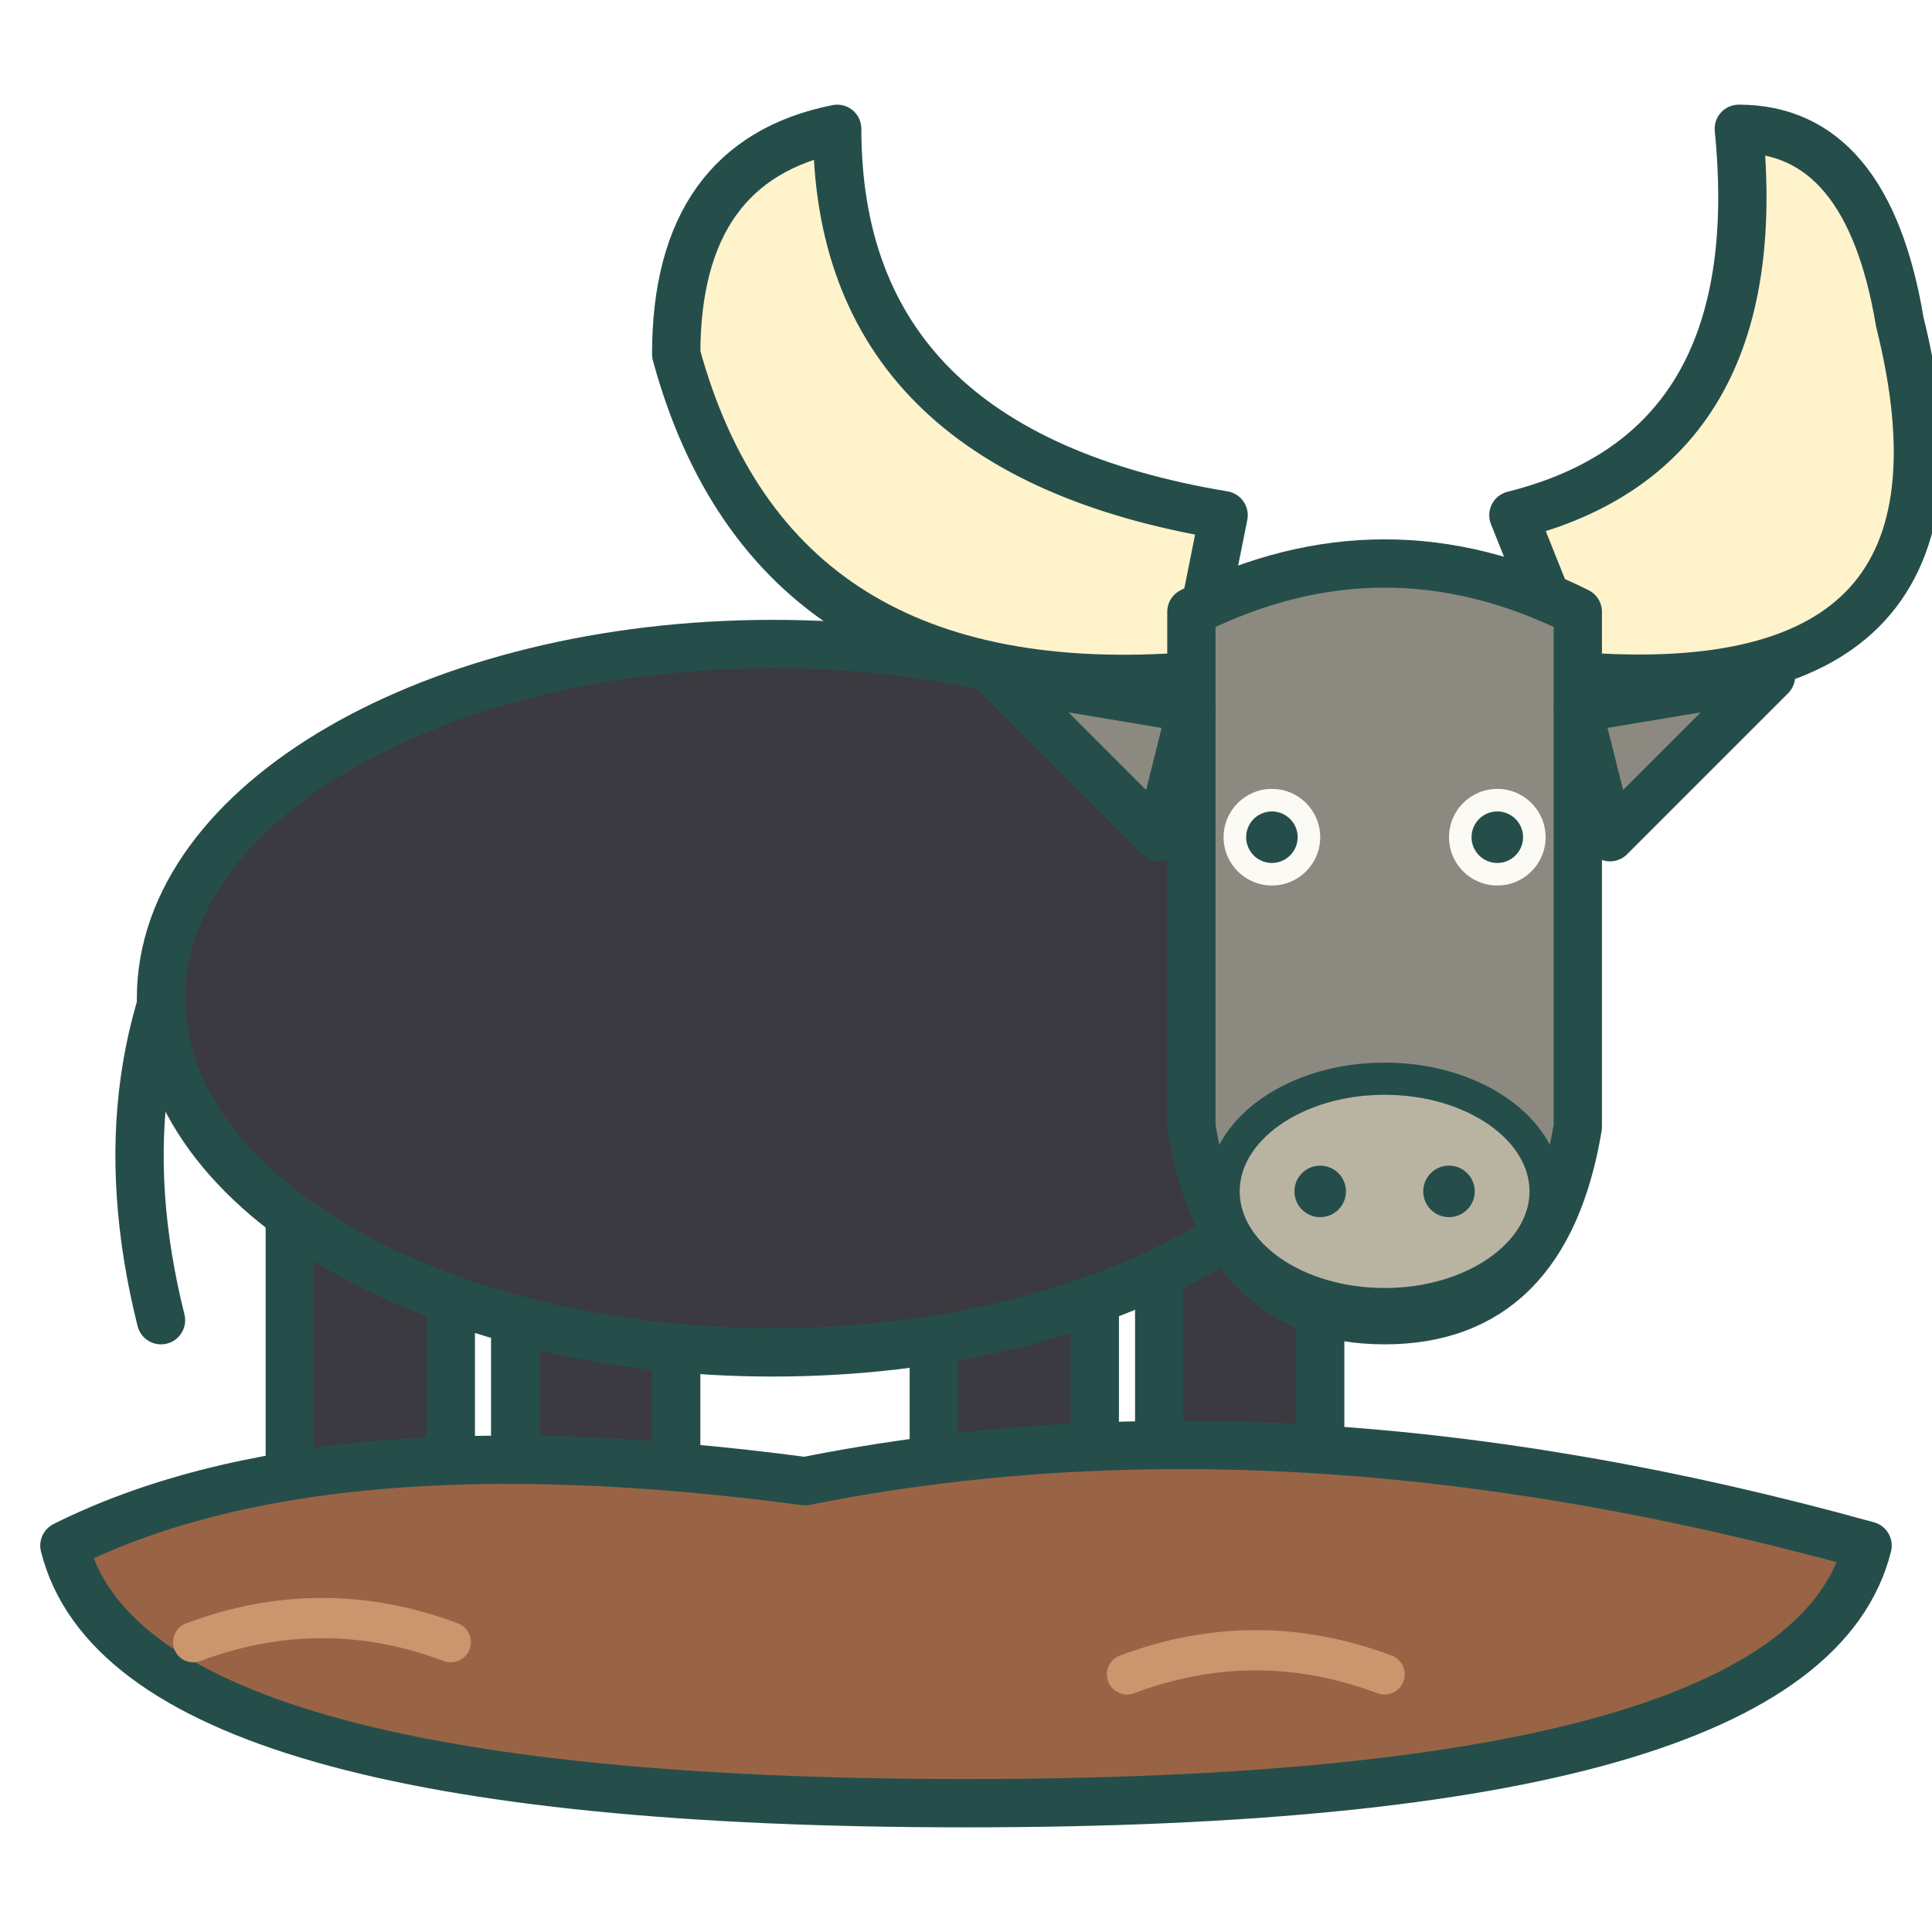
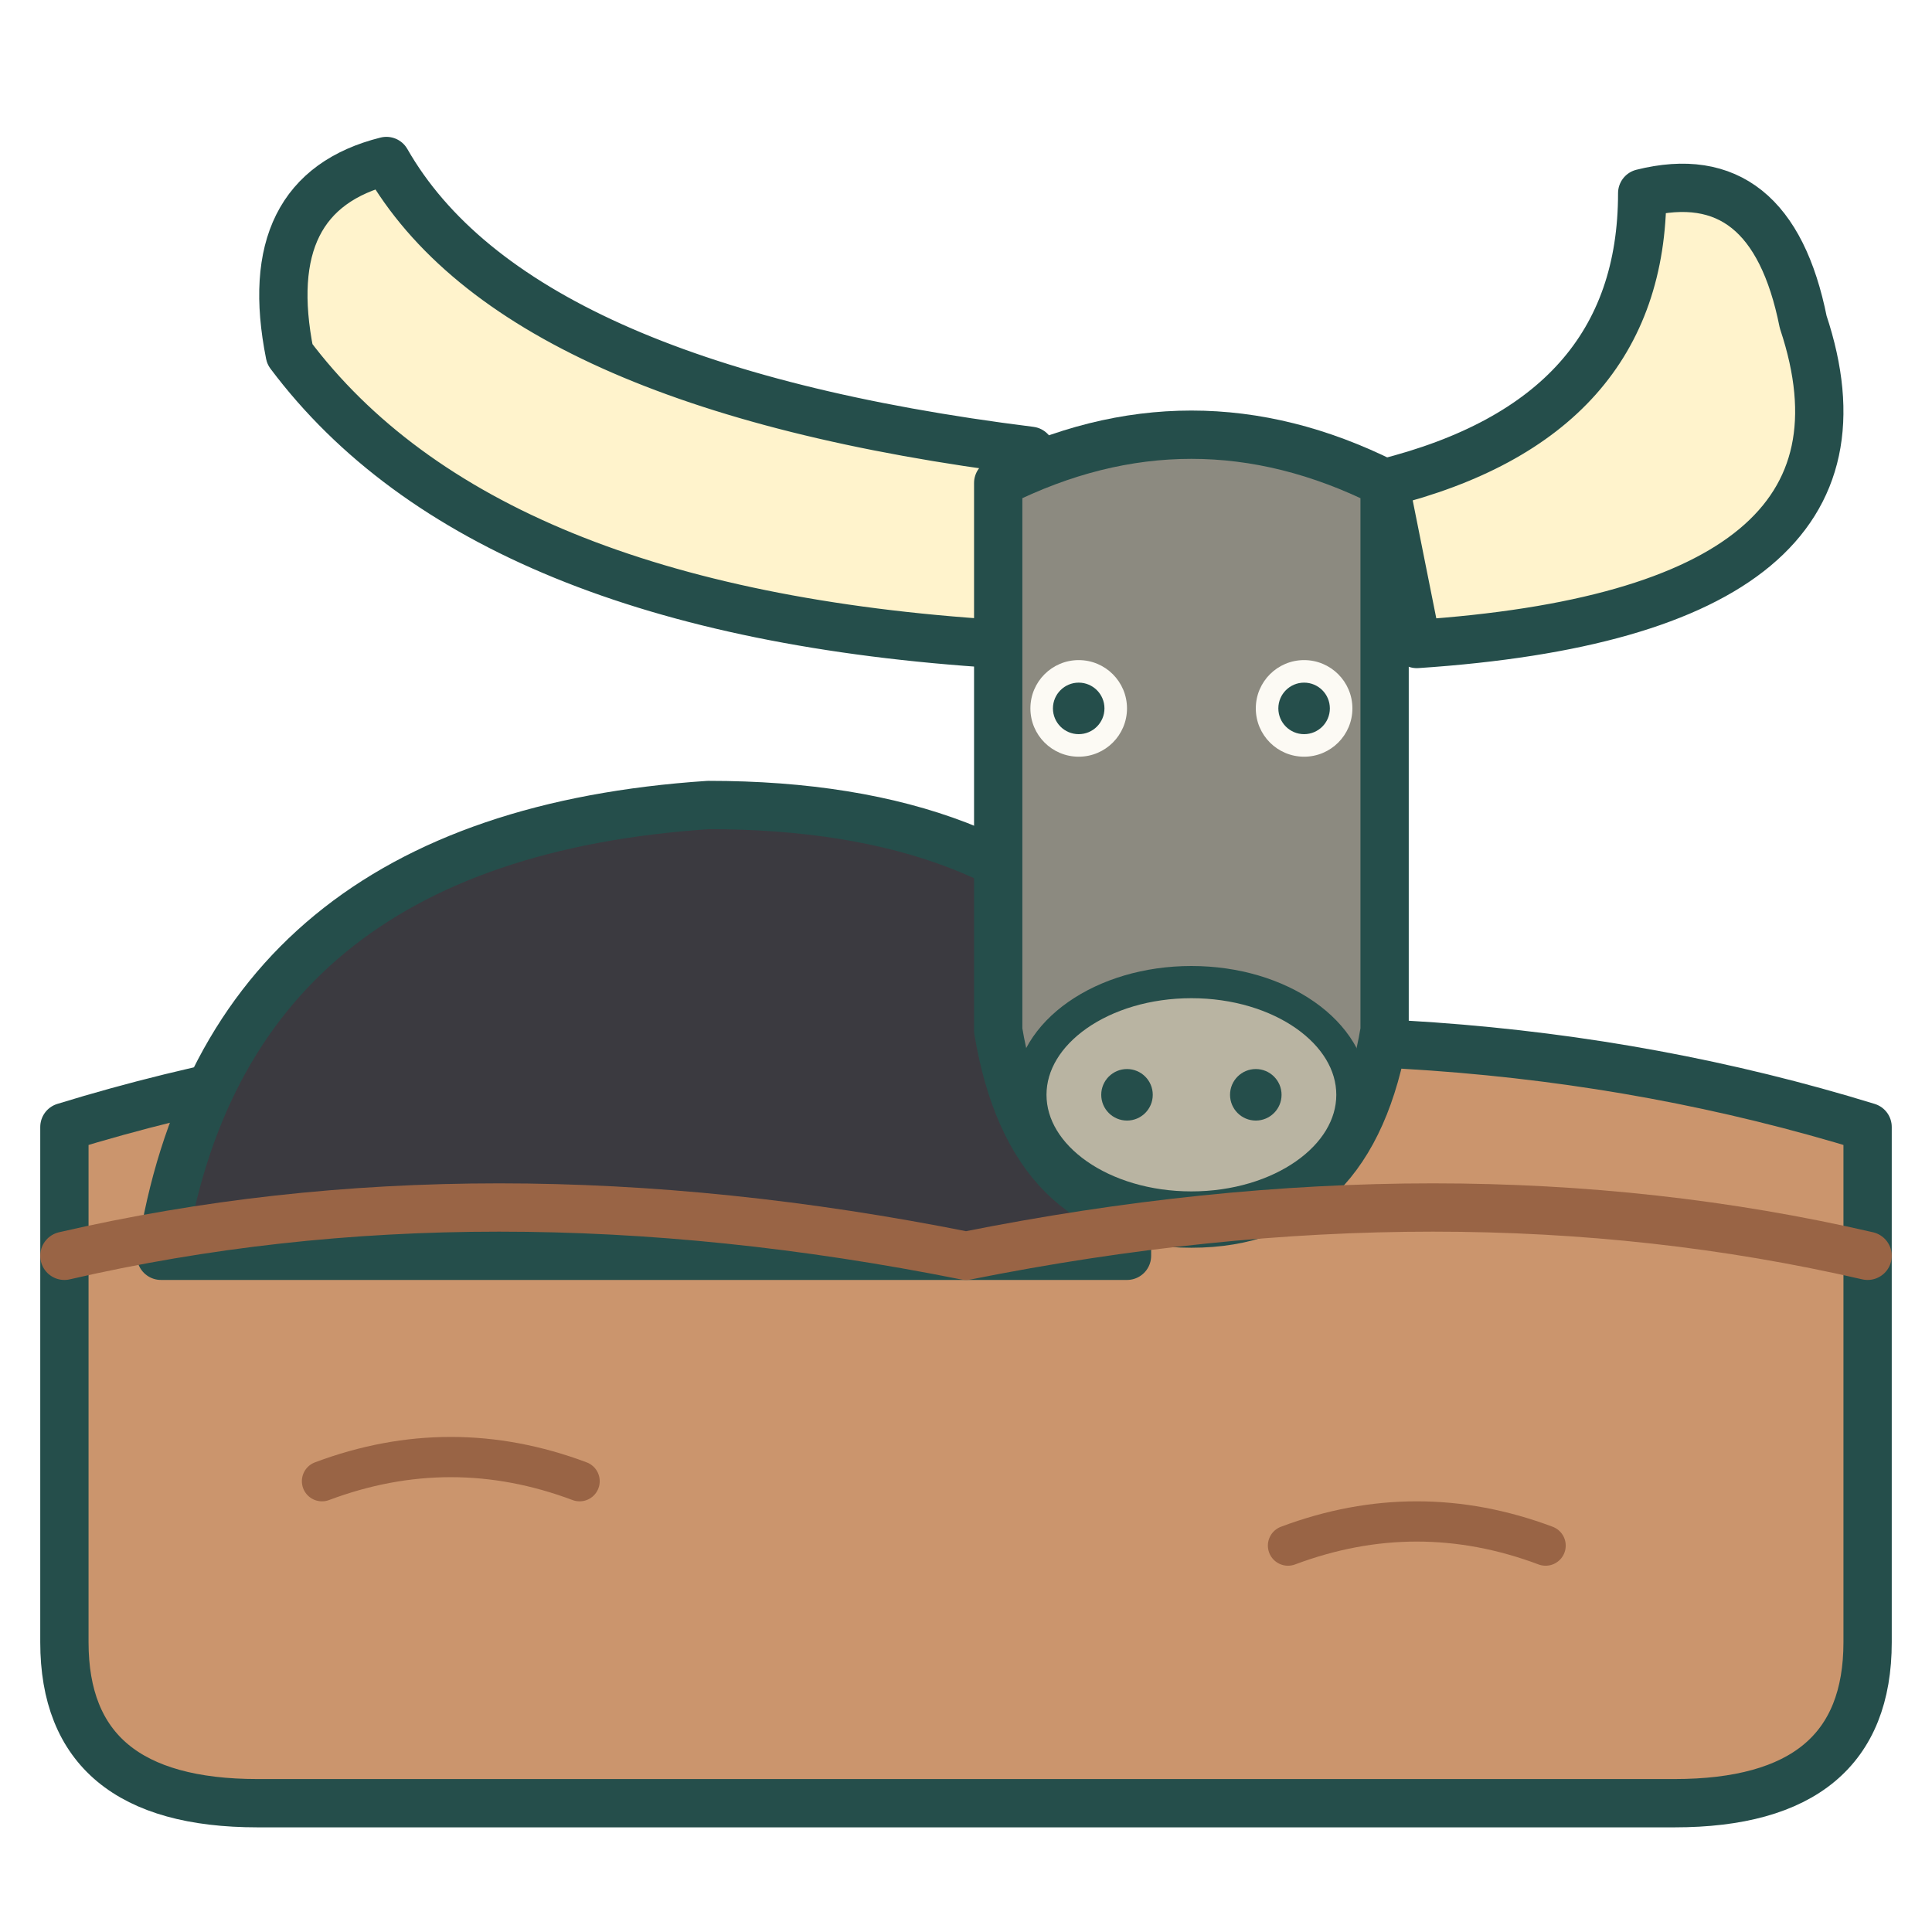
<svg xmlns="http://www.w3.org/2000/svg" viewBox="0 0 120 120">
  <g fill="none" stroke="#254E4B" stroke-width="3" stroke-linecap="round" stroke-linejoin="round">
-     <rect x="18" y="72" width="10" height="26" rx="4" fill="#3B3A40" />
-     <rect x="32" y="72" width="10" height="26" rx="4" fill="#3B3A40" />
-     <rect x="58" y="72" width="10" height="26" rx="4" fill="#3B3A40" />
-     <rect x="72" y="72" width="10" height="26" rx="4" fill="#3B3A40" />
-     <path d="M4 96Q20 88 50 92Q80 86 116 96Q112 112 60 112Q8 112 4 96Z" fill="#996445" />
-     <path d="M12 102q8-3 16 0M70 104q8-3 16 0" stroke="#CB956D" stroke-width="2.5" />
-     <path d="M14 54Q6 66 10 82" stroke-width="3" />
-     <ellipse cx="48" cy="62" rx="38" ry="22" fill="#3B3A40" />
-     <path d="M74 42Q48 44 42 22Q42 10 52 8Q52 28 76 32ZM98 42Q124 44 118 20Q116 8 108 8Q110 28 94 32Z" fill="#FFF3CC" />
-     <path d="M74 38Q86 32 98 38L98 70Q96 82 86 82Q76 82 74 70Z" fill="#8C8A80" />
-     <ellipse cx="86" cy="74" rx="10" ry="7" fill="#B9B4A2" stroke-width="2" />
-     <circle cx="82" cy="74" r="1.6" fill="#254E4B" stroke="none" />
-     <circle cx="90" cy="74" r="1.6" fill="#254E4B" stroke="none" />
-     <circle cx="79" cy="52" r="3" fill="#FCFAF4" stroke="none" />
-     <circle cx="93" cy="52" r="3" fill="#FCFAF4" stroke="none" />
-     <circle cx="79" cy="52" r="1.6" fill="#254E4B" stroke="none" />
-     <circle cx="93" cy="52" r="1.6" fill="#254E4B" stroke="none" />
-     <path d="M74 44L62 42L72 52ZM98 44L110 42L100 52Z" fill="#8C8A80" />
+     <path d="M4 70Q30 62 60 66Q90 62 116 70V102Q116 112 104 112H16Q4 112 4 102Z" fill="#CB956D" />
+     <path d="M10 78Q14 52 44 50Q62 50 70 60L70 78Z" fill="#3B3A40" />
+     <path d="M62 40Q30 38 18 22Q16 12 24 10Q32 24 64 28ZM88 40Q118 38 112 20Q110 10 102 12Q102 26 86 30Z" fill="#FFF3CC" />
+     <path d="M62 30Q74 24 86 30L86 64Q84 76 74 76Q64 76 62 64Z" fill="#8C8A80" />
+     <ellipse cx="74" cy="68" rx="10" ry="7" fill="#B9B4A2" stroke-width="2" />
+     <circle cx="70" cy="68" r="1.6" fill="#254E4B" stroke="none" />
+     <circle cx="78" cy="68" r="1.6" fill="#254E4B" stroke="none" />
+     <circle cx="67" cy="44" r="3" fill="#FCFAF4" stroke="none" />
+     <circle cx="81" cy="44" r="3" fill="#FCFAF4" stroke="none" />
+     <circle cx="67" cy="44" r="1.6" fill="#254E4B" stroke="none" />
+     <circle cx="81" cy="44" r="1.6" fill="#254E4B" stroke="none" />
+     <path d="M4 78Q30 72 60 78Q90 72 116 78" stroke="#996445" stroke-width="3" />
+     <path d="M20 92q8-3 16 0M80 96q8-3 16 0" stroke="#996445" stroke-width="2.5" />
  </g>
</svg>
